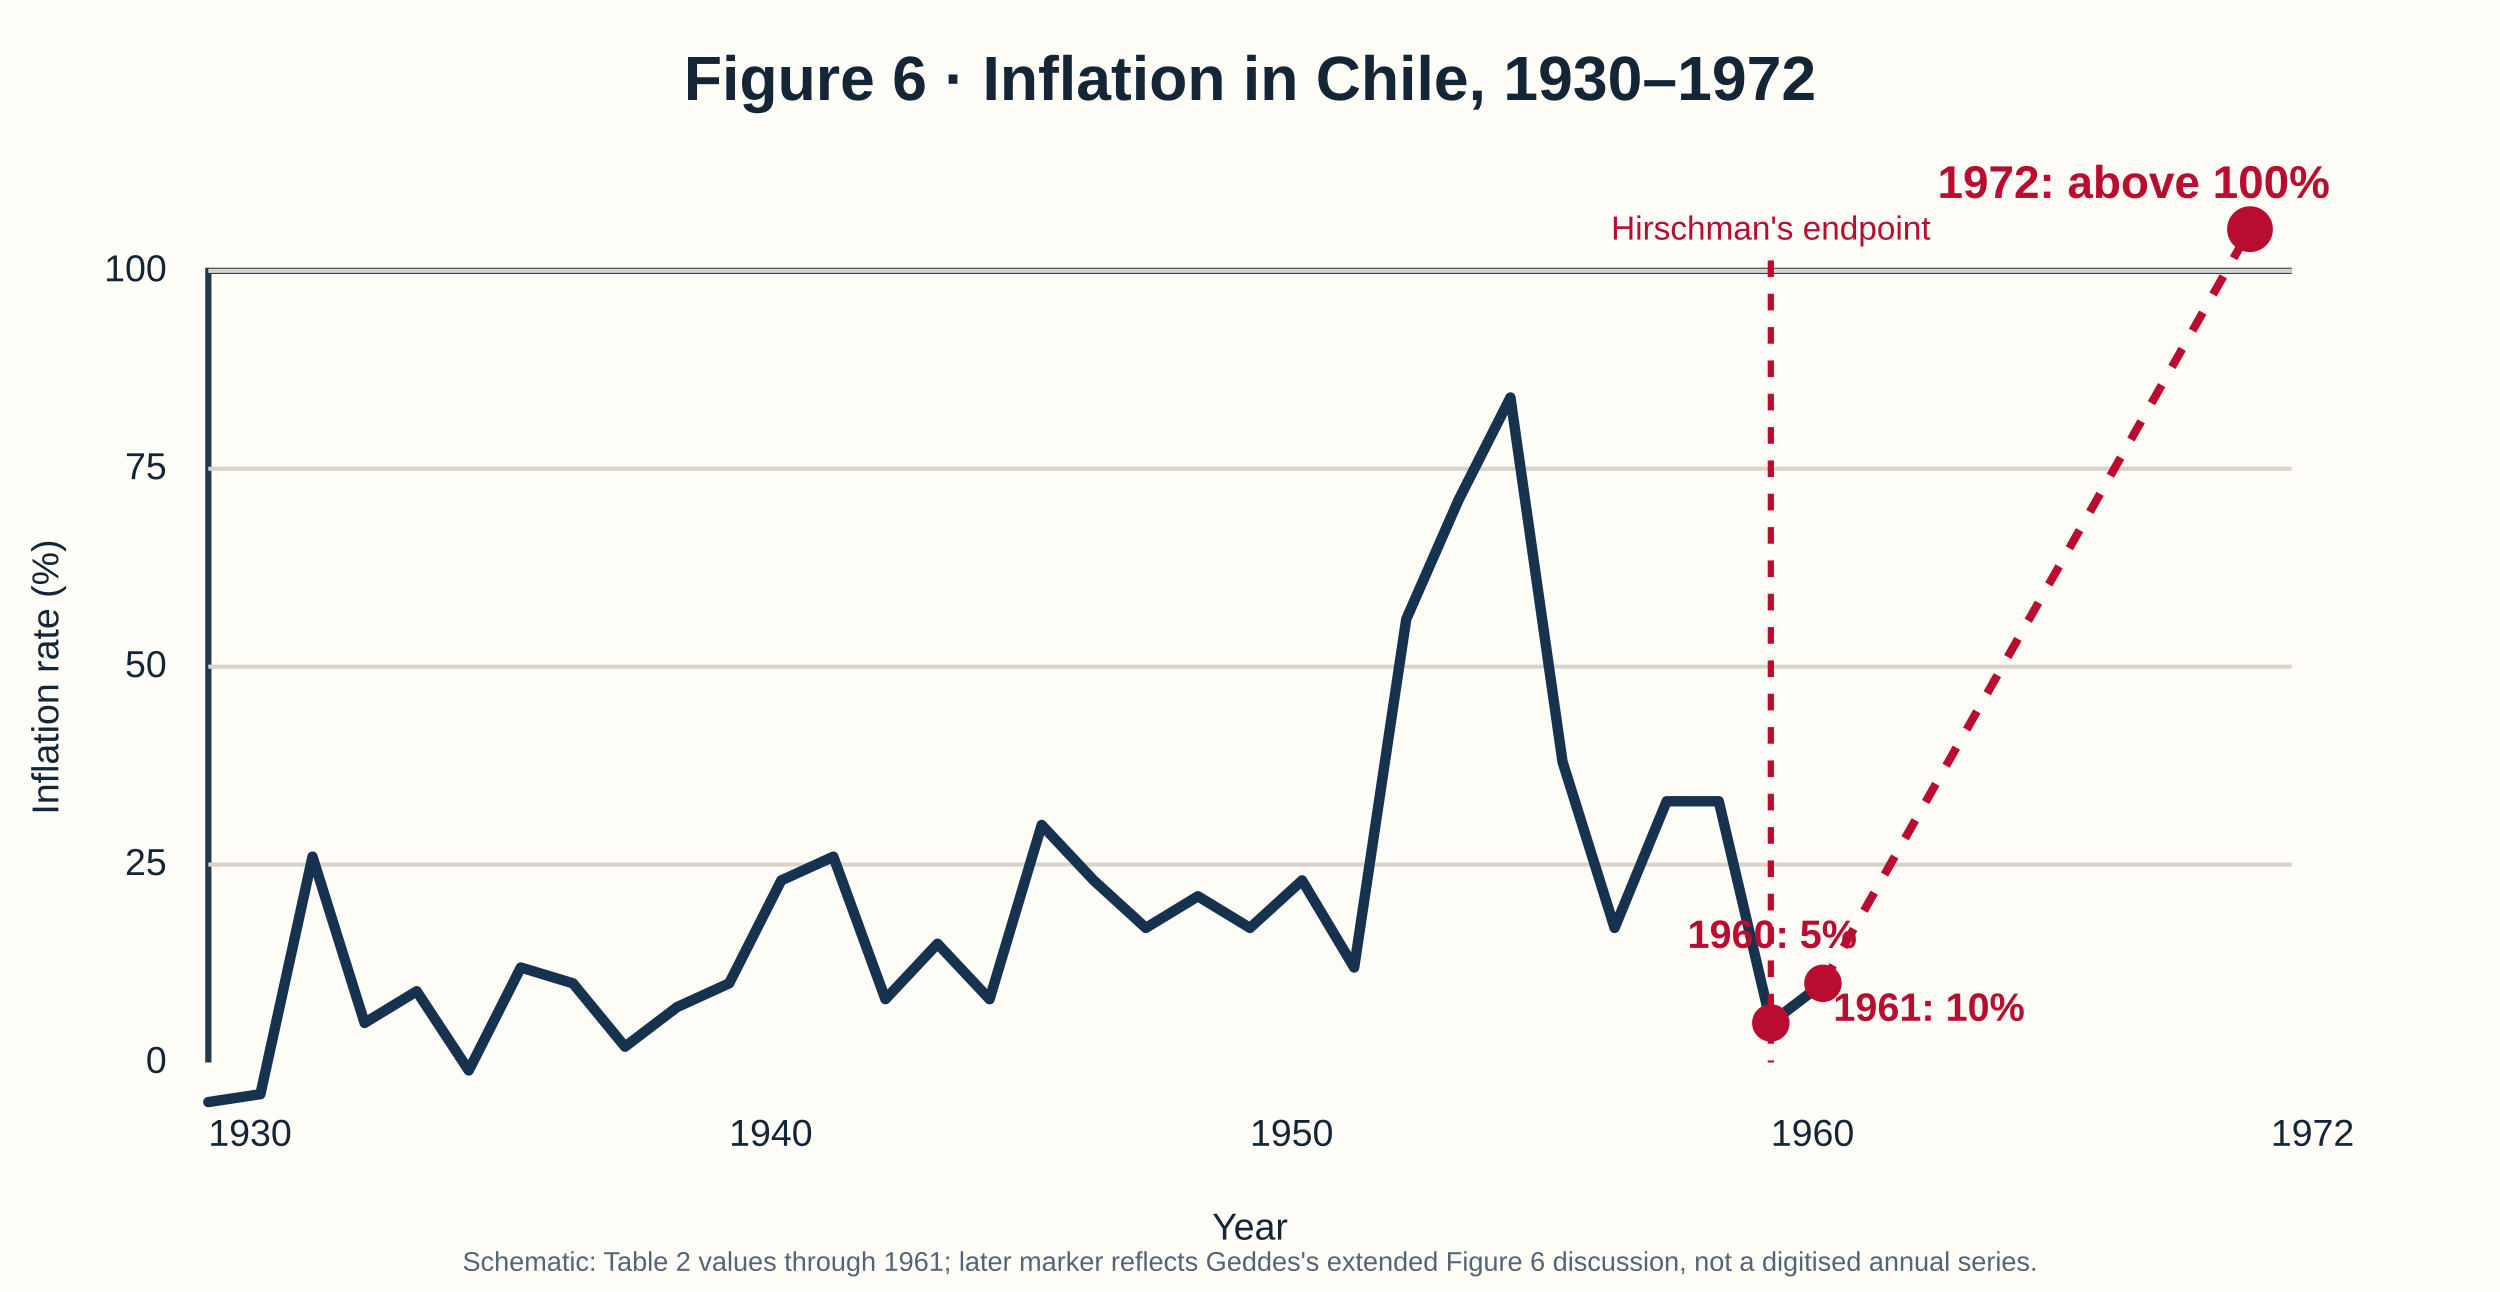
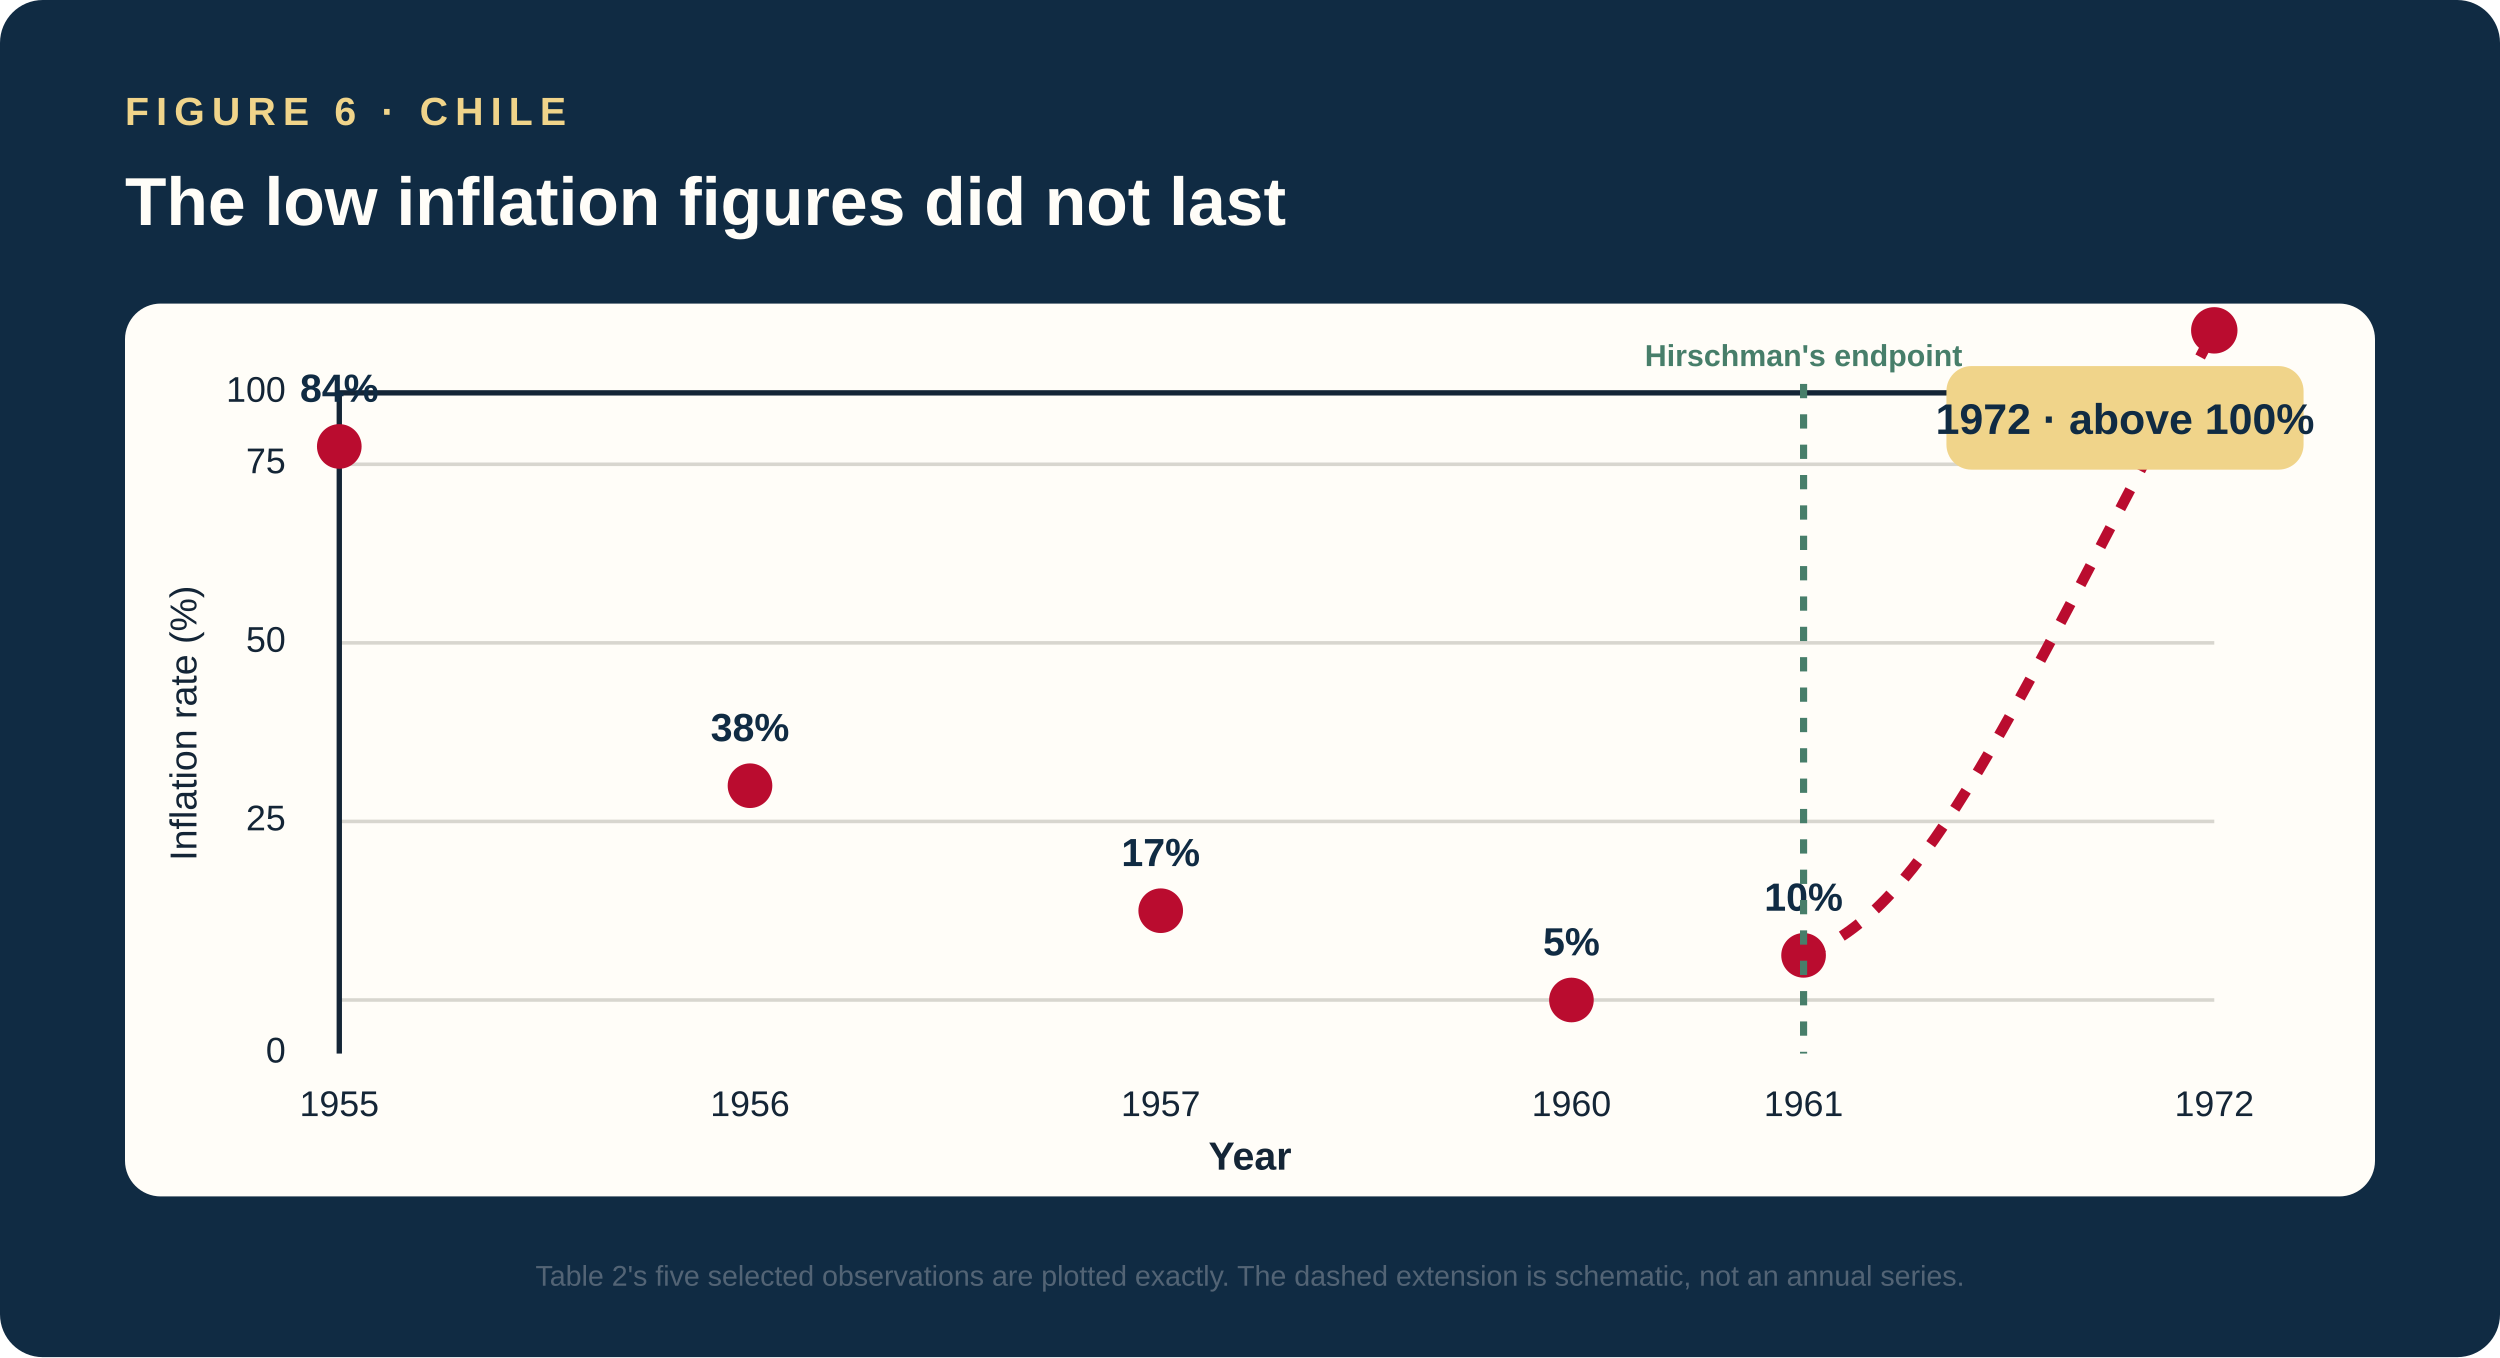
- <svg xmlns="http://www.w3.org/2000/svg" viewBox="0 0 1200 620" role="img" aria-labelledby="t d">
-   <rect width="1200" height="620" fill="#fffdf8" />
-   <text x="600" y="48" text-anchor="middle" font-family="Arial,sans-serif" font-size="30" font-weight="700" fill="#142536">Figure 6 · Inflation in Chile, 1930–1972</text>
-   <g stroke="#26394a" stroke-width="3" fill="none">
-     <path d="M100 510V130H1100" />
+ <svg xmlns="http://www.w3.org/2000/svg" viewBox="0 0 1400 760" role="img" aria-labelledby="t d">
+   <rect width="1400" height="760" rx="24" fill="#102b43" />
+   <text x="70" y="70" fill="#f0d48a" font-family="Arial,sans-serif" font-size="22" font-weight="700" letter-spacing="4">FIGURE 6 · CHILE</text>
+   <text x="70" y="126" fill="#fffdf8" font-family="Arial,sans-serif" font-size="38" font-weight="700">The low inflation figures did not last</text>
+   <rect x="70" y="170" width="1260" height="500" rx="20" fill="#fffdf8" />
+   <g stroke="#d8d6cf" stroke-width="2">
+     <path d="M190 560H1240M190 460H1240M190 360H1240M190 260H1240" />
  </g>
-   <g stroke="#d9d4ca" stroke-width="2">
-     <path d="M100 415H1100M100 320H1100M100 225H1100M100 130H1100" />
+   <g stroke="#142536" stroke-width="3" fill="none">
+     <path d="M190 590V220H1240" />
  </g>
-   <g font-family="Arial,sans-serif" font-size="18" fill="#142536">
-     <text x="70" y="515">0</text>
-     <text x="60" y="420">25</text>
-     <text x="60" y="325">50</text>
-     <text x="60" y="230">75</text>
-     <text x="50" y="135">100</text>
-     <text x="100" y="550">1930</text>
-     <text x="350" y="550">1940</text>
-     <text x="600" y="550">1950</text>
-     <text x="850" y="550">1960</text>
-     <text x="1090" y="550">1972</text>
-     <text x="600" y="595" text-anchor="middle">Year</text>
-     <text x="28" y="325" transform="rotate(-90 28 325)" text-anchor="middle">Inflation rate (%)</text>
+   <g fill="#142536" font-family="Arial,sans-serif" font-size="20">
+     <text x="160" y="595" text-anchor="end">0</text>
+     <text x="160" y="465" text-anchor="end">25</text>
+     <text x="160" y="365" text-anchor="end">50</text>
+     <text x="160" y="265" text-anchor="end">75</text>
+     <text x="160" y="225" text-anchor="end">100</text>
+     <text x="190" y="625" text-anchor="middle">1955</text>
+     <text x="420" y="625" text-anchor="middle">1956</text>
+     <text x="650" y="625" text-anchor="middle">1957</text>
+     <text x="880" y="625" text-anchor="middle">1960</text>
+     <text x="1010" y="625" text-anchor="middle">1961</text>
+     <text x="1240" y="625" text-anchor="middle">1972</text>
+     <text x="700" y="655" text-anchor="middle" font-size="22" font-weight="700">Year</text>
+     <text x="110" y="405" transform="rotate(-90 110 405)" text-anchor="middle" font-size="21">Inflation rate (%)</text>
  </g>
-   <polyline points="100,529 125,525.2 150,411.2 175,491 200,475.8 225,513.8 250,464.4 275,472 300,502.4 325,483.4 350,472 375,422.6 400,411.2 425,479.6 450,453 475,479.6 500,396 525,422.6 550,445.4 575,430.2 600,445.4 625,422.6 650,464.4 675,297.2 700,240.2 725,190.8 750,365.6 775,445.4 800,384.6 825,384.6 850,491 875,472" fill="none" stroke="#16324f" stroke-width="5" stroke-linejoin="round" stroke-linecap="round" />
-   <g fill="#ba0c2f">
-     <circle cx="850" cy="491" r="9" />
-     <circle cx="875" cy="472" r="9" />
+   <g fill="#ba0c2f" stroke="#ba0c2f">
+     <circle cx="190" cy="250" r="12" />
+     <circle cx="420" cy="440" r="12" />
+     <circle cx="650" cy="510" r="12" />
+     <circle cx="880" cy="560" r="12" />
+     <circle cx="1010" cy="535" r="12" />
  </g>
-   <path d="M875 472L1080 110" fill="none" stroke="#ba0c2f" stroke-width="4" stroke-dasharray="10 10" />
-   <circle cx="1080" cy="110" r="11" fill="#ba0c2f" />
-   <g font-family="Arial,sans-serif" fill="#ba0c2f" font-weight="700">
-     <text x="810" y="455" font-size="19">1960: 5%</text>
-     <text x="880" y="490" font-size="19">1961: 10%</text>
-     <text x="930" y="95" font-size="22">1972: above 100%</text>
+   <g fill="#102b43" font-family="Arial,sans-serif" font-size="22" font-weight="700">
+     <text x="190" y="225" text-anchor="middle">84%</text>
+     <text x="420" y="415" text-anchor="middle">38%</text>
+     <text x="650" y="485" text-anchor="middle">17%</text>
+     <text x="880" y="535" text-anchor="middle">5%</text>
+     <text x="1010" y="510" text-anchor="middle">10%</text>
  </g>
-   <path d="M850 125V510" stroke="#ba0c2f" stroke-width="3" stroke-dasharray="8 8" />
-   <text x="850" y="115" text-anchor="middle" font-family="Arial,sans-serif" font-size="16" fill="#ba0c2f">Hirschman's endpoint</text>
-   <text x="600" y="610" text-anchor="middle" font-family="Arial,sans-serif" font-size="13" fill="#536475">Schematic: Table 2 values through 1961; later marker reflects Geddes's extended Figure 6 discussion, not a digitised annual series.</text>
+   <path d="M1010 535C1080 510 1125 400 1240 185" fill="none" stroke="#ba0c2f" stroke-width="6" stroke-dasharray="12 12" />
+   <circle cx="1240" cy="185" r="13" fill="#ba0c2f" />
+   <rect x="1090" y="205" width="200" height="58" rx="14" fill="#f0d48a" />
+   <text x="1190" y="243" text-anchor="middle" fill="#102b43" font-family="Arial,sans-serif" font-size="24" font-weight="700">1972 · above 100%</text>
+   <path d="M1010 215V590" stroke="#477e6a" stroke-width="4" stroke-dasharray="8 9" />
+   <text x="1010" y="205" text-anchor="middle" fill="#477e6a" font-family="Arial,sans-serif" font-size="17" font-weight="700">Hirschman's endpoint</text>
+   <text x="700" y="720" text-anchor="middle" fill="#536475" font-family="Arial,sans-serif" font-size="16">Table 2's five selected observations are plotted exactly. The dashed extension is schematic, not an annual series.</text>
</svg>
